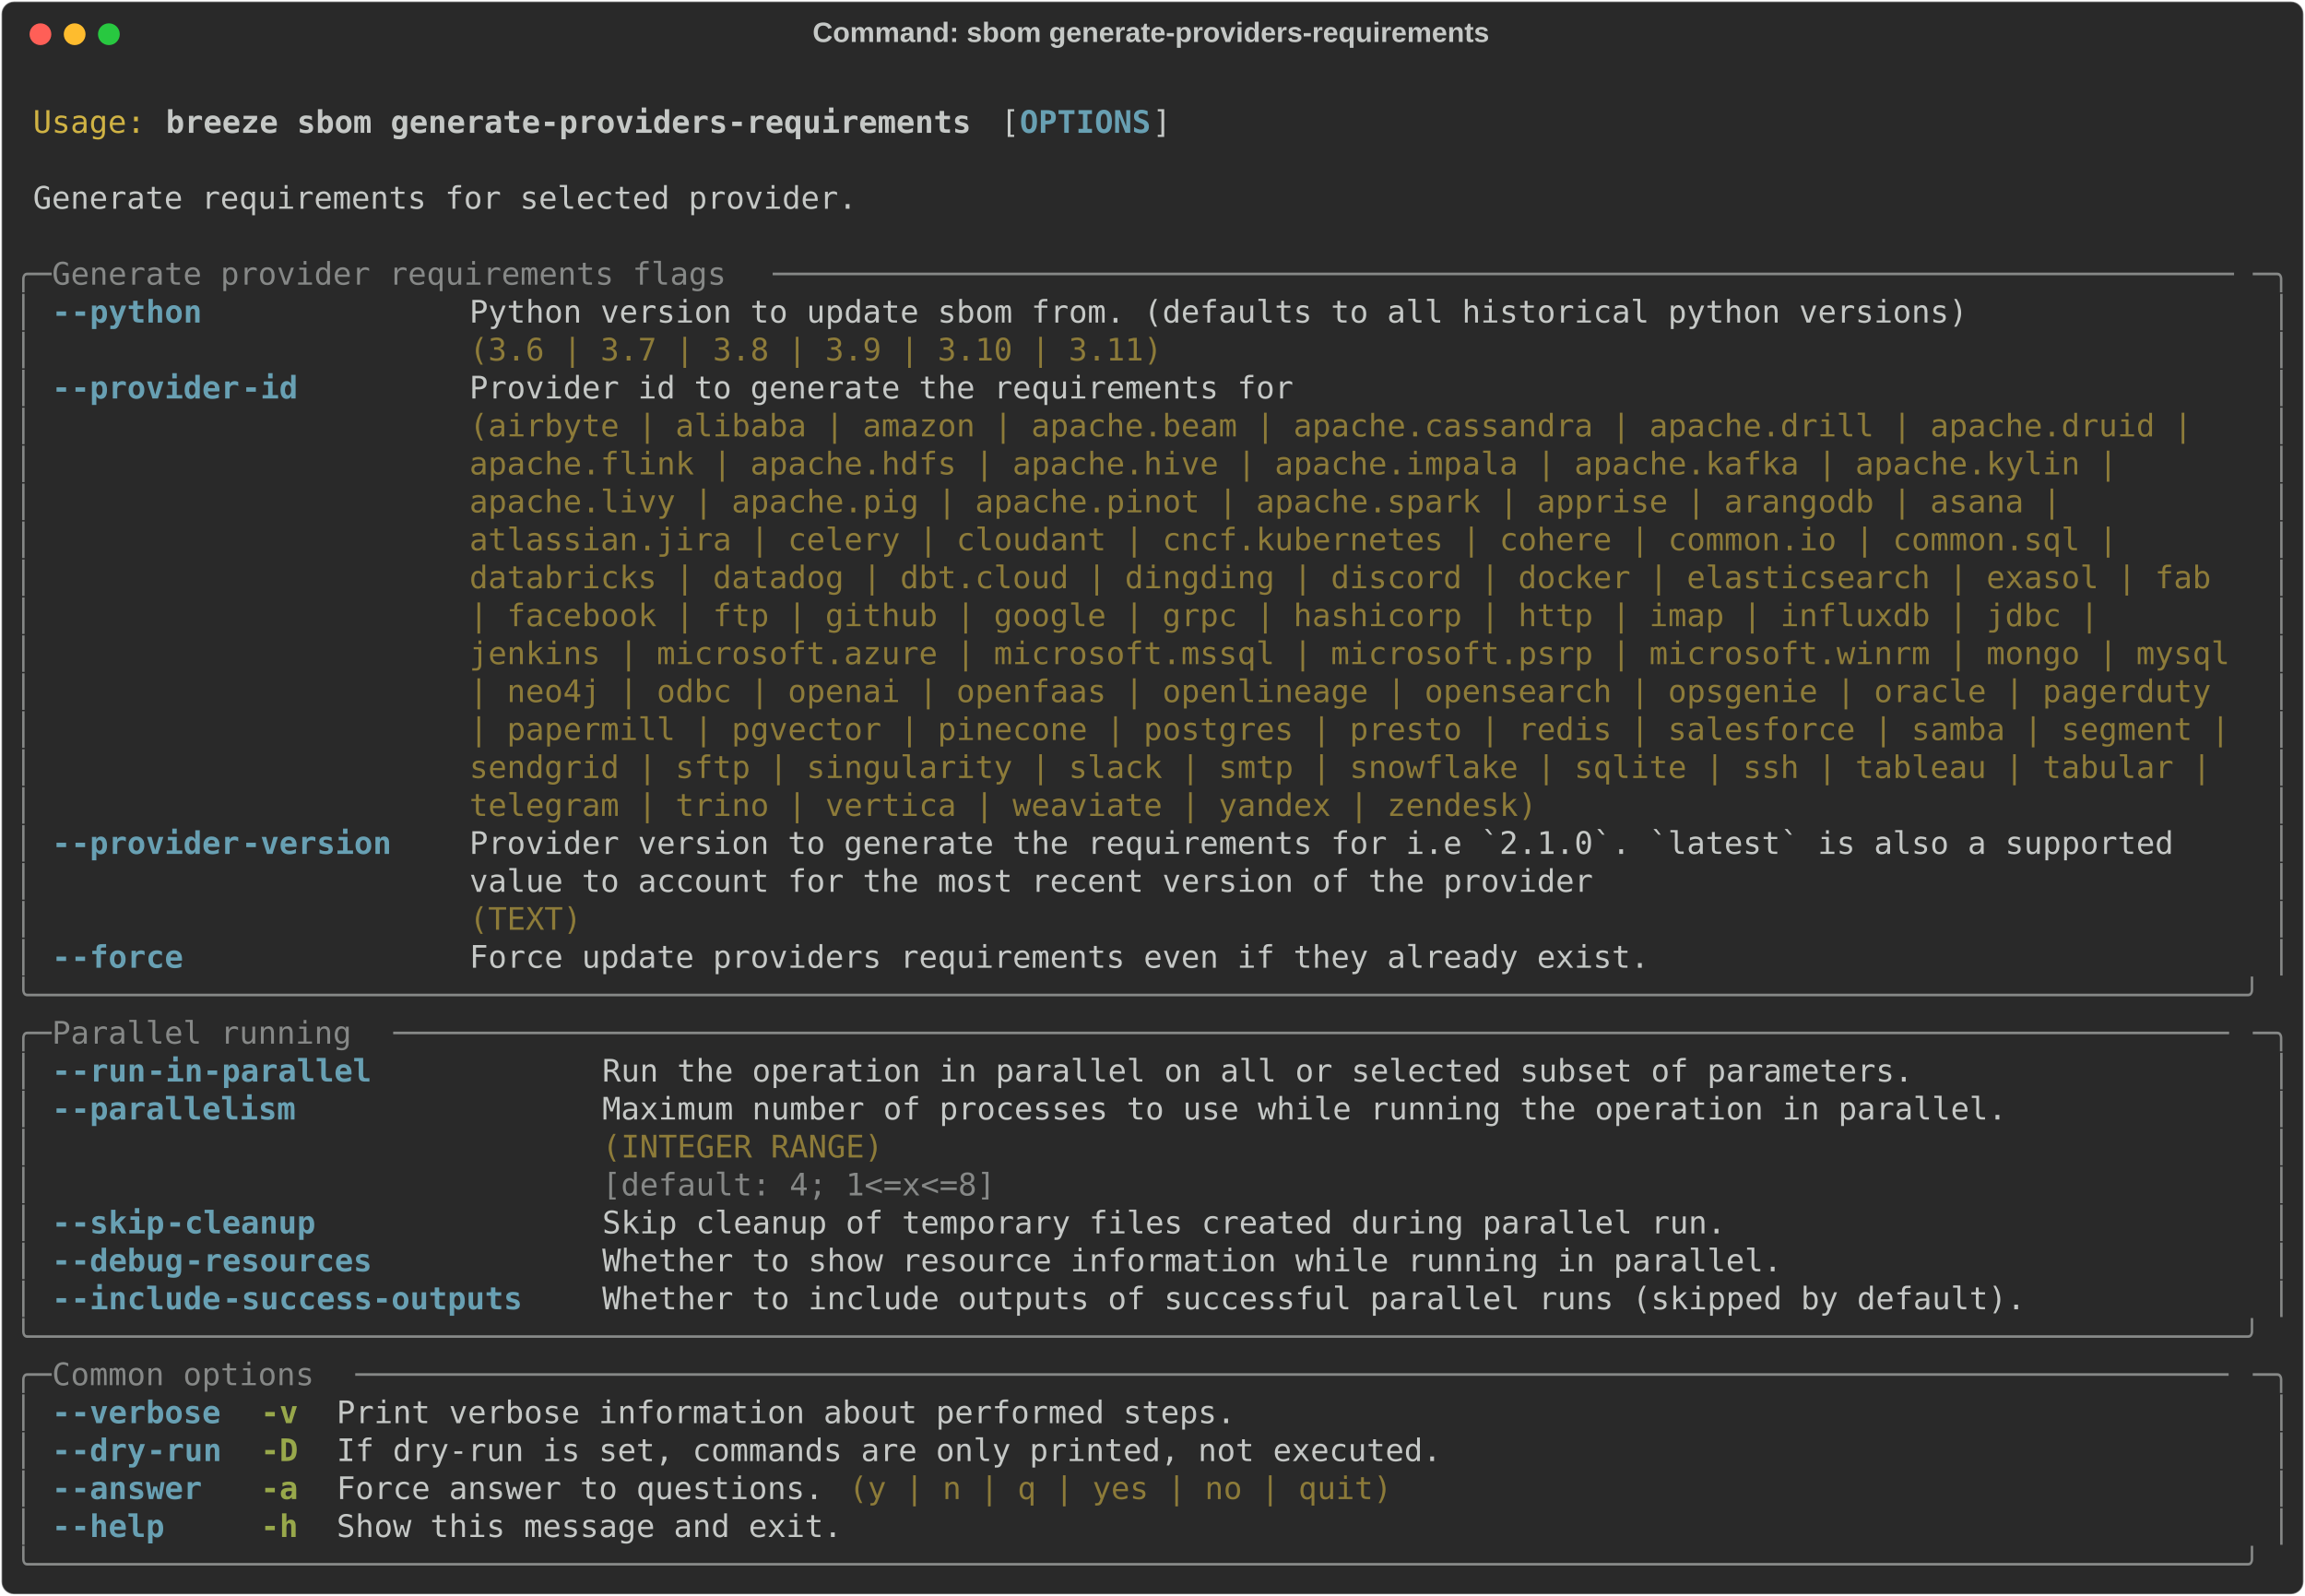
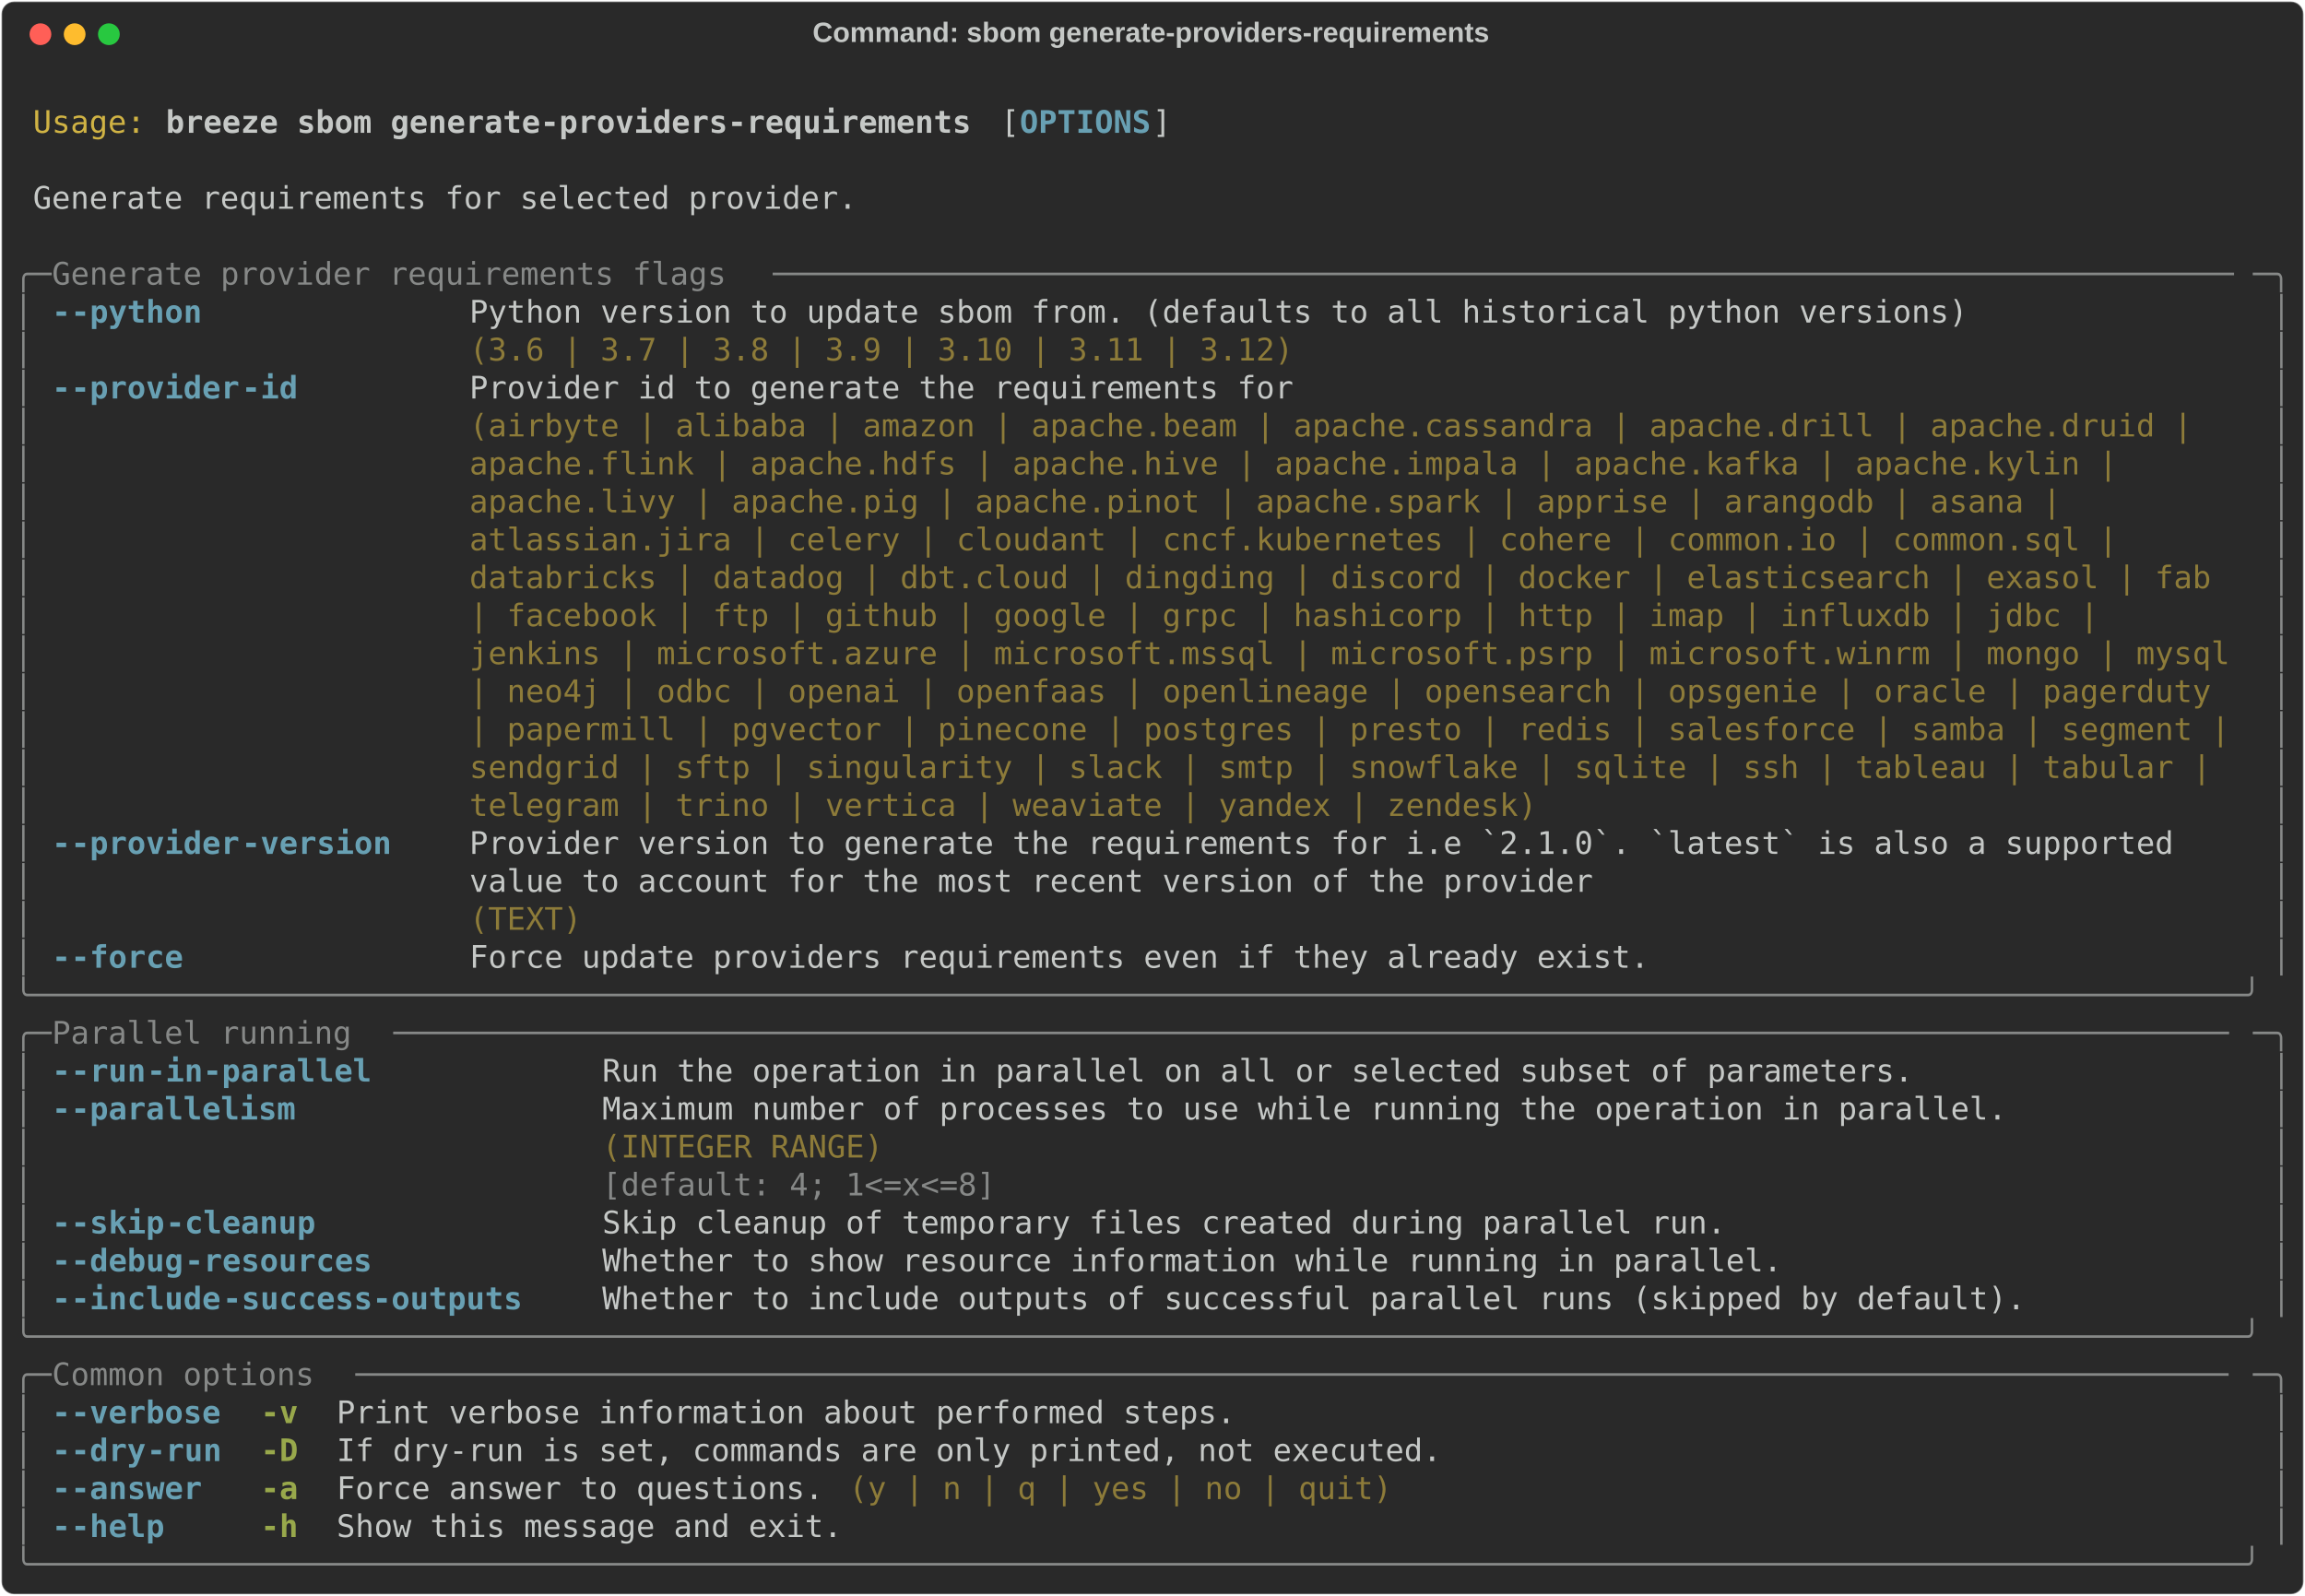
<svg xmlns="http://www.w3.org/2000/svg" class="rich-terminal" viewBox="0 0 1482 1026.0">
  <style>

    @font-face {
        font-family: "Fira Code";
        src: local("FiraCode-Regular"),
                url("https://cdnjs.cloudflare.com/ajax/libs/firacode/6.2.0/woff2/FiraCode-Regular.woff2") format("woff2"),
                url("https://cdnjs.cloudflare.com/ajax/libs/firacode/6.2.0/woff/FiraCode-Regular.woff") format("woff");
        font-style: normal;
        font-weight: 400;
    }
    @font-face {
        font-family: "Fira Code";
        src: local("FiraCode-Bold"),
                url("https://cdnjs.cloudflare.com/ajax/libs/firacode/6.2.0/woff2/FiraCode-Bold.woff2") format("woff2"),
                url("https://cdnjs.cloudflare.com/ajax/libs/firacode/6.2.0/woff/FiraCode-Bold.woff") format("woff");
        font-style: bold;
        font-weight: 700;
    }

    .breeze-sbom-generate-providers-requirements-matrix {
        font-family: Fira Code, monospace;
        font-size: 20px;
        line-height: 24.4px;
        font-variant-east-asian: full-width;
    }

    .breeze-sbom-generate-providers-requirements-title {
        font-size: 18px;
        font-weight: bold;
        font-family: arial;
    }

    .breeze-sbom-generate-providers-requirements-r1 { fill: #c5c8c6 }
.breeze-sbom-generate-providers-requirements-r2 { fill: #d0b344 }
.breeze-sbom-generate-providers-requirements-r3 { fill: #c5c8c6;font-weight: bold }
.breeze-sbom-generate-providers-requirements-r4 { fill: #68a0b3;font-weight: bold }
.breeze-sbom-generate-providers-requirements-r5 { fill: #868887 }
.breeze-sbom-generate-providers-requirements-r6 { fill: #8d7b39 }
.breeze-sbom-generate-providers-requirements-r7 { fill: #98a84b;font-weight: bold }
    </style>
  <defs>
    <clipPath id="breeze-sbom-generate-providers-requirements-clip-terminal">
      <rect x="0" y="0" width="1463.0" height="975.0" />
    </clipPath>
    <clipPath id="breeze-sbom-generate-providers-requirements-line-0">
      <rect x="0" y="1.5" width="1464" height="24.65" />
    </clipPath>
    <clipPath id="breeze-sbom-generate-providers-requirements-line-1">
      <rect x="0" y="25.9" width="1464" height="24.65" />
    </clipPath>
    <clipPath id="breeze-sbom-generate-providers-requirements-line-2">
      <rect x="0" y="50.3" width="1464" height="24.65" />
    </clipPath>
    <clipPath id="breeze-sbom-generate-providers-requirements-line-3">
      <rect x="0" y="74.7" width="1464" height="24.65" />
    </clipPath>
    <clipPath id="breeze-sbom-generate-providers-requirements-line-4">
      <rect x="0" y="99.1" width="1464" height="24.65" />
    </clipPath>
    <clipPath id="breeze-sbom-generate-providers-requirements-line-5">
      <rect x="0" y="123.5" width="1464" height="24.65" />
    </clipPath>
    <clipPath id="breeze-sbom-generate-providers-requirements-line-6">
      <rect x="0" y="147.9" width="1464" height="24.65" />
    </clipPath>
    <clipPath id="breeze-sbom-generate-providers-requirements-line-7">
      <rect x="0" y="172.3" width="1464" height="24.65" />
    </clipPath>
    <clipPath id="breeze-sbom-generate-providers-requirements-line-8">
      <rect x="0" y="196.7" width="1464" height="24.65" />
    </clipPath>
    <clipPath id="breeze-sbom-generate-providers-requirements-line-9">
      <rect x="0" y="221.1" width="1464" height="24.65" />
    </clipPath>
    <clipPath id="breeze-sbom-generate-providers-requirements-line-10">
      <rect x="0" y="245.5" width="1464" height="24.65" />
    </clipPath>
    <clipPath id="breeze-sbom-generate-providers-requirements-line-11">
      <rect x="0" y="269.9" width="1464" height="24.65" />
    </clipPath>
    <clipPath id="breeze-sbom-generate-providers-requirements-line-12">
      <rect x="0" y="294.3" width="1464" height="24.65" />
    </clipPath>
    <clipPath id="breeze-sbom-generate-providers-requirements-line-13">
      <rect x="0" y="318.7" width="1464" height="24.65" />
    </clipPath>
    <clipPath id="breeze-sbom-generate-providers-requirements-line-14">
      <rect x="0" y="343.1" width="1464" height="24.65" />
    </clipPath>
    <clipPath id="breeze-sbom-generate-providers-requirements-line-15">
      <rect x="0" y="367.5" width="1464" height="24.65" />
    </clipPath>
    <clipPath id="breeze-sbom-generate-providers-requirements-line-16">
      <rect x="0" y="391.9" width="1464" height="24.65" />
    </clipPath>
    <clipPath id="breeze-sbom-generate-providers-requirements-line-17">
      <rect x="0" y="416.3" width="1464" height="24.65" />
    </clipPath>
    <clipPath id="breeze-sbom-generate-providers-requirements-line-18">
      <rect x="0" y="440.7" width="1464" height="24.65" />
    </clipPath>
    <clipPath id="breeze-sbom-generate-providers-requirements-line-19">
      <rect x="0" y="465.1" width="1464" height="24.65" />
    </clipPath>
    <clipPath id="breeze-sbom-generate-providers-requirements-line-20">
      <rect x="0" y="489.5" width="1464" height="24.65" />
    </clipPath>
    <clipPath id="breeze-sbom-generate-providers-requirements-line-21">
      <rect x="0" y="513.9" width="1464" height="24.65" />
    </clipPath>
    <clipPath id="breeze-sbom-generate-providers-requirements-line-22">
      <rect x="0" y="538.3" width="1464" height="24.65" />
    </clipPath>
    <clipPath id="breeze-sbom-generate-providers-requirements-line-23">
      <rect x="0" y="562.7" width="1464" height="24.65" />
    </clipPath>
    <clipPath id="breeze-sbom-generate-providers-requirements-line-24">
      <rect x="0" y="587.1" width="1464" height="24.65" />
    </clipPath>
    <clipPath id="breeze-sbom-generate-providers-requirements-line-25">
      <rect x="0" y="611.5" width="1464" height="24.65" />
    </clipPath>
    <clipPath id="breeze-sbom-generate-providers-requirements-line-26">
      <rect x="0" y="635.9" width="1464" height="24.65" />
    </clipPath>
    <clipPath id="breeze-sbom-generate-providers-requirements-line-27">
      <rect x="0" y="660.3" width="1464" height="24.65" />
    </clipPath>
    <clipPath id="breeze-sbom-generate-providers-requirements-line-28">
      <rect x="0" y="684.7" width="1464" height="24.65" />
    </clipPath>
    <clipPath id="breeze-sbom-generate-providers-requirements-line-29">
      <rect x="0" y="709.1" width="1464" height="24.65" />
    </clipPath>
    <clipPath id="breeze-sbom-generate-providers-requirements-line-30">
      <rect x="0" y="733.5" width="1464" height="24.65" />
    </clipPath>
    <clipPath id="breeze-sbom-generate-providers-requirements-line-31">
      <rect x="0" y="757.9" width="1464" height="24.65" />
    </clipPath>
    <clipPath id="breeze-sbom-generate-providers-requirements-line-32">
      <rect x="0" y="782.3" width="1464" height="24.65" />
    </clipPath>
    <clipPath id="breeze-sbom-generate-providers-requirements-line-33">
      <rect x="0" y="806.7" width="1464" height="24.65" />
    </clipPath>
    <clipPath id="breeze-sbom-generate-providers-requirements-line-34">
      <rect x="0" y="831.1" width="1464" height="24.65" />
    </clipPath>
    <clipPath id="breeze-sbom-generate-providers-requirements-line-35">
      <rect x="0" y="855.5" width="1464" height="24.65" />
    </clipPath>
    <clipPath id="breeze-sbom-generate-providers-requirements-line-36">
      <rect x="0" y="879.9" width="1464" height="24.65" />
    </clipPath>
    <clipPath id="breeze-sbom-generate-providers-requirements-line-37">
      <rect x="0" y="904.3" width="1464" height="24.65" />
    </clipPath>
    <clipPath id="breeze-sbom-generate-providers-requirements-line-38">
      <rect x="0" y="928.7" width="1464" height="24.65" />
    </clipPath>
  </defs>
  <rect fill="#292929" stroke="rgba(255,255,255,0.35)" stroke-width="1" x="1" y="1" width="1480" height="1024" rx="8" />
  <text class="breeze-sbom-generate-providers-requirements-title" fill="#c5c8c6" text-anchor="middle" x="740" y="27">Command: sbom generate-providers-requirements</text>
  <g transform="translate(26,22)">
    <circle cx="0" cy="0" r="7" fill="#ff5f57" />
    <circle cx="22" cy="0" r="7" fill="#febc2e" />
    <circle cx="44" cy="0" r="7" fill="#28c840" />
  </g>
  <g transform="translate(9, 41)" clip-path="url(#breeze-sbom-generate-providers-requirements-clip-terminal)">
    <g class="breeze-sbom-generate-providers-requirements-matrix">
      <text class="breeze-sbom-generate-providers-requirements-r1" x="1464" y="20" textLength="12.2" clip-path="url(#breeze-sbom-generate-providers-requirements-line-0)">
</text>
      <text class="breeze-sbom-generate-providers-requirements-r2" x="12.2" y="44.4" textLength="73.2" clip-path="url(#breeze-sbom-generate-providers-requirements-line-1)">Usage:</text>
      <text class="breeze-sbom-generate-providers-requirements-r3" x="97.6" y="44.4" textLength="524.6" clip-path="url(#breeze-sbom-generate-providers-requirements-line-1)">breeze sbom generate-providers-requirements</text>
      <text class="breeze-sbom-generate-providers-requirements-r1" x="634.4" y="44.4" textLength="12.2" clip-path="url(#breeze-sbom-generate-providers-requirements-line-1)">[</text>
      <text class="breeze-sbom-generate-providers-requirements-r4" x="646.6" y="44.4" textLength="85.4" clip-path="url(#breeze-sbom-generate-providers-requirements-line-1)">OPTIONS</text>
      <text class="breeze-sbom-generate-providers-requirements-r1" x="732" y="44.4" textLength="12.2" clip-path="url(#breeze-sbom-generate-providers-requirements-line-1)">]</text>
      <text class="breeze-sbom-generate-providers-requirements-r1" x="1464" y="44.4" textLength="12.2" clip-path="url(#breeze-sbom-generate-providers-requirements-line-1)">
</text>
      <text class="breeze-sbom-generate-providers-requirements-r1" x="1464" y="68.8" textLength="12.2" clip-path="url(#breeze-sbom-generate-providers-requirements-line-2)">
</text>
      <text class="breeze-sbom-generate-providers-requirements-r1" x="12.2" y="93.2" textLength="536.8" clip-path="url(#breeze-sbom-generate-providers-requirements-line-3)">Generate requirements for selected provider.</text>
      <text class="breeze-sbom-generate-providers-requirements-r1" x="1464" y="93.2" textLength="12.2" clip-path="url(#breeze-sbom-generate-providers-requirements-line-3)">
</text>
      <text class="breeze-sbom-generate-providers-requirements-r1" x="1464" y="117.6" textLength="12.2" clip-path="url(#breeze-sbom-generate-providers-requirements-line-4)">
</text>
      <text class="breeze-sbom-generate-providers-requirements-r5" x="0" y="142" textLength="24.4" clip-path="url(#breeze-sbom-generate-providers-requirements-line-5)">╭─</text>
      <text class="breeze-sbom-generate-providers-requirements-r5" x="24.4" y="142" textLength="463.6" clip-path="url(#breeze-sbom-generate-providers-requirements-line-5)"> Generate provider requirements flags </text>
      <text class="breeze-sbom-generate-providers-requirements-r5" x="488" y="142" textLength="951.6" clip-path="url(#breeze-sbom-generate-providers-requirements-line-5)">──────────────────────────────────────────────────────────────────────────────</text>
      <text class="breeze-sbom-generate-providers-requirements-r5" x="1439.6" y="142" textLength="24.4" clip-path="url(#breeze-sbom-generate-providers-requirements-line-5)">─╮</text>
      <text class="breeze-sbom-generate-providers-requirements-r1" x="1464" y="142" textLength="12.2" clip-path="url(#breeze-sbom-generate-providers-requirements-line-5)">
</text>
      <text class="breeze-sbom-generate-providers-requirements-r5" x="0" y="166.4" textLength="12.2" clip-path="url(#breeze-sbom-generate-providers-requirements-line-6)">│</text>
      <text class="breeze-sbom-generate-providers-requirements-r4" x="24.4" y="166.4" textLength="12.2" clip-path="url(#breeze-sbom-generate-providers-requirements-line-6)">-</text>
      <text class="breeze-sbom-generate-providers-requirements-r4" x="36.6" y="166.4" textLength="85.4" clip-path="url(#breeze-sbom-generate-providers-requirements-line-6)">-python</text>
      <text class="breeze-sbom-generate-providers-requirements-r1" x="292.8" y="166.4" textLength="976" clip-path="url(#breeze-sbom-generate-providers-requirements-line-6)">Python version to update sbom from. (defaults to all historical python versions)</text>
      <text class="breeze-sbom-generate-providers-requirements-r5" x="1451.8" y="166.4" textLength="12.2" clip-path="url(#breeze-sbom-generate-providers-requirements-line-6)">│</text>
      <text class="breeze-sbom-generate-providers-requirements-r1" x="1464" y="166.4" textLength="12.2" clip-path="url(#breeze-sbom-generate-providers-requirements-line-6)">
</text>
      <text class="breeze-sbom-generate-providers-requirements-r5" x="0" y="190.8" textLength="12.2" clip-path="url(#breeze-sbom-generate-providers-requirements-line-7)">│</text>
-       <text class="breeze-sbom-generate-providers-requirements-r6" x="292.8" y="190.8" textLength="976" clip-path="url(#breeze-sbom-generate-providers-requirements-line-7)">(3.6 | 3.7 | 3.8 | 3.9 | 3.10 | 3.11)                                           </text>
+       <text class="breeze-sbom-generate-providers-requirements-r6" x="292.8" y="190.8" textLength="976" clip-path="url(#breeze-sbom-generate-providers-requirements-line-7)">(3.6 | 3.7 | 3.8 | 3.9 | 3.10 | 3.11 | 3.12)                                    </text>
      <text class="breeze-sbom-generate-providers-requirements-r5" x="1451.8" y="190.8" textLength="12.2" clip-path="url(#breeze-sbom-generate-providers-requirements-line-7)">│</text>
      <text class="breeze-sbom-generate-providers-requirements-r1" x="1464" y="190.8" textLength="12.2" clip-path="url(#breeze-sbom-generate-providers-requirements-line-7)">
</text>
      <text class="breeze-sbom-generate-providers-requirements-r5" x="0" y="215.2" textLength="12.2" clip-path="url(#breeze-sbom-generate-providers-requirements-line-8)">│</text>
      <text class="breeze-sbom-generate-providers-requirements-r4" x="24.4" y="215.2" textLength="12.2" clip-path="url(#breeze-sbom-generate-providers-requirements-line-8)">-</text>
      <text class="breeze-sbom-generate-providers-requirements-r4" x="36.6" y="215.2" textLength="109.8" clip-path="url(#breeze-sbom-generate-providers-requirements-line-8)">-provider</text>
      <text class="breeze-sbom-generate-providers-requirements-r4" x="146.4" y="215.2" textLength="36.6" clip-path="url(#breeze-sbom-generate-providers-requirements-line-8)">-id</text>
      <text class="breeze-sbom-generate-providers-requirements-r1" x="292.8" y="215.2" textLength="1146.8" clip-path="url(#breeze-sbom-generate-providers-requirements-line-8)">Provider id to generate the requirements for                                                  </text>
      <text class="breeze-sbom-generate-providers-requirements-r5" x="1451.8" y="215.2" textLength="12.2" clip-path="url(#breeze-sbom-generate-providers-requirements-line-8)">│</text>
      <text class="breeze-sbom-generate-providers-requirements-r1" x="1464" y="215.2" textLength="12.2" clip-path="url(#breeze-sbom-generate-providers-requirements-line-8)">
</text>
      <text class="breeze-sbom-generate-providers-requirements-r5" x="0" y="239.6" textLength="12.2" clip-path="url(#breeze-sbom-generate-providers-requirements-line-9)">│</text>
      <text class="breeze-sbom-generate-providers-requirements-r6" x="292.8" y="239.6" textLength="1146.8" clip-path="url(#breeze-sbom-generate-providers-requirements-line-9)">(airbyte | alibaba | amazon | apache.beam | apache.cassandra | apache.drill | apache.druid |  </text>
      <text class="breeze-sbom-generate-providers-requirements-r5" x="1451.8" y="239.6" textLength="12.2" clip-path="url(#breeze-sbom-generate-providers-requirements-line-9)">│</text>
      <text class="breeze-sbom-generate-providers-requirements-r1" x="1464" y="239.6" textLength="12.2" clip-path="url(#breeze-sbom-generate-providers-requirements-line-9)">
</text>
      <text class="breeze-sbom-generate-providers-requirements-r5" x="0" y="264" textLength="12.2" clip-path="url(#breeze-sbom-generate-providers-requirements-line-10)">│</text>
      <text class="breeze-sbom-generate-providers-requirements-r6" x="292.8" y="264" textLength="1146.8" clip-path="url(#breeze-sbom-generate-providers-requirements-line-10)">apache.flink | apache.hdfs | apache.hive | apache.impala | apache.kafka | apache.kylin |      </text>
      <text class="breeze-sbom-generate-providers-requirements-r5" x="1451.8" y="264" textLength="12.2" clip-path="url(#breeze-sbom-generate-providers-requirements-line-10)">│</text>
      <text class="breeze-sbom-generate-providers-requirements-r1" x="1464" y="264" textLength="12.2" clip-path="url(#breeze-sbom-generate-providers-requirements-line-10)">
</text>
      <text class="breeze-sbom-generate-providers-requirements-r5" x="0" y="288.4" textLength="12.2" clip-path="url(#breeze-sbom-generate-providers-requirements-line-11)">│</text>
      <text class="breeze-sbom-generate-providers-requirements-r6" x="292.8" y="288.4" textLength="1146.8" clip-path="url(#breeze-sbom-generate-providers-requirements-line-11)">apache.livy | apache.pig | apache.pinot | apache.spark | apprise | arangodb | asana |         </text>
      <text class="breeze-sbom-generate-providers-requirements-r5" x="1451.8" y="288.4" textLength="12.2" clip-path="url(#breeze-sbom-generate-providers-requirements-line-11)">│</text>
      <text class="breeze-sbom-generate-providers-requirements-r1" x="1464" y="288.4" textLength="12.2" clip-path="url(#breeze-sbom-generate-providers-requirements-line-11)">
</text>
      <text class="breeze-sbom-generate-providers-requirements-r5" x="0" y="312.8" textLength="12.2" clip-path="url(#breeze-sbom-generate-providers-requirements-line-12)">│</text>
      <text class="breeze-sbom-generate-providers-requirements-r6" x="292.8" y="312.8" textLength="1146.8" clip-path="url(#breeze-sbom-generate-providers-requirements-line-12)">atlassian.jira | celery | cloudant | cncf.kubernetes | cohere | common.io | common.sql |      </text>
      <text class="breeze-sbom-generate-providers-requirements-r5" x="1451.8" y="312.8" textLength="12.2" clip-path="url(#breeze-sbom-generate-providers-requirements-line-12)">│</text>
      <text class="breeze-sbom-generate-providers-requirements-r1" x="1464" y="312.8" textLength="12.2" clip-path="url(#breeze-sbom-generate-providers-requirements-line-12)">
</text>
      <text class="breeze-sbom-generate-providers-requirements-r5" x="0" y="337.2" textLength="12.2" clip-path="url(#breeze-sbom-generate-providers-requirements-line-13)">│</text>
      <text class="breeze-sbom-generate-providers-requirements-r6" x="292.8" y="337.2" textLength="1146.8" clip-path="url(#breeze-sbom-generate-providers-requirements-line-13)">databricks | datadog | dbt.cloud | dingding | discord | docker | elasticsearch | exasol | fab </text>
      <text class="breeze-sbom-generate-providers-requirements-r5" x="1451.8" y="337.2" textLength="12.2" clip-path="url(#breeze-sbom-generate-providers-requirements-line-13)">│</text>
      <text class="breeze-sbom-generate-providers-requirements-r1" x="1464" y="337.2" textLength="12.2" clip-path="url(#breeze-sbom-generate-providers-requirements-line-13)">
</text>
      <text class="breeze-sbom-generate-providers-requirements-r5" x="0" y="361.6" textLength="12.2" clip-path="url(#breeze-sbom-generate-providers-requirements-line-14)">│</text>
      <text class="breeze-sbom-generate-providers-requirements-r6" x="292.8" y="361.6" textLength="1146.8" clip-path="url(#breeze-sbom-generate-providers-requirements-line-14)">| facebook | ftp | github | google | grpc | hashicorp | http | imap | influxdb | jdbc |       </text>
      <text class="breeze-sbom-generate-providers-requirements-r5" x="1451.8" y="361.6" textLength="12.2" clip-path="url(#breeze-sbom-generate-providers-requirements-line-14)">│</text>
      <text class="breeze-sbom-generate-providers-requirements-r1" x="1464" y="361.6" textLength="12.2" clip-path="url(#breeze-sbom-generate-providers-requirements-line-14)">
</text>
      <text class="breeze-sbom-generate-providers-requirements-r5" x="0" y="386" textLength="12.2" clip-path="url(#breeze-sbom-generate-providers-requirements-line-15)">│</text>
      <text class="breeze-sbom-generate-providers-requirements-r6" x="292.8" y="386" textLength="1146.8" clip-path="url(#breeze-sbom-generate-providers-requirements-line-15)">jenkins | microsoft.azure | microsoft.mssql | microsoft.psrp | microsoft.winrm | mongo | mysql</text>
      <text class="breeze-sbom-generate-providers-requirements-r5" x="1451.8" y="386" textLength="12.2" clip-path="url(#breeze-sbom-generate-providers-requirements-line-15)">│</text>
      <text class="breeze-sbom-generate-providers-requirements-r1" x="1464" y="386" textLength="12.2" clip-path="url(#breeze-sbom-generate-providers-requirements-line-15)">
</text>
      <text class="breeze-sbom-generate-providers-requirements-r5" x="0" y="410.4" textLength="12.2" clip-path="url(#breeze-sbom-generate-providers-requirements-line-16)">│</text>
      <text class="breeze-sbom-generate-providers-requirements-r6" x="292.8" y="410.4" textLength="1146.8" clip-path="url(#breeze-sbom-generate-providers-requirements-line-16)">| neo4j | odbc | openai | openfaas | openlineage | opensearch | opsgenie | oracle | pagerduty </text>
      <text class="breeze-sbom-generate-providers-requirements-r5" x="1451.8" y="410.4" textLength="12.2" clip-path="url(#breeze-sbom-generate-providers-requirements-line-16)">│</text>
      <text class="breeze-sbom-generate-providers-requirements-r1" x="1464" y="410.4" textLength="12.2" clip-path="url(#breeze-sbom-generate-providers-requirements-line-16)">
</text>
      <text class="breeze-sbom-generate-providers-requirements-r5" x="0" y="434.8" textLength="12.2" clip-path="url(#breeze-sbom-generate-providers-requirements-line-17)">│</text>
      <text class="breeze-sbom-generate-providers-requirements-r6" x="292.8" y="434.8" textLength="1146.8" clip-path="url(#breeze-sbom-generate-providers-requirements-line-17)">| papermill | pgvector | pinecone | postgres | presto | redis | salesforce | samba | segment |</text>
      <text class="breeze-sbom-generate-providers-requirements-r5" x="1451.8" y="434.8" textLength="12.2" clip-path="url(#breeze-sbom-generate-providers-requirements-line-17)">│</text>
      <text class="breeze-sbom-generate-providers-requirements-r1" x="1464" y="434.8" textLength="12.2" clip-path="url(#breeze-sbom-generate-providers-requirements-line-17)">
</text>
      <text class="breeze-sbom-generate-providers-requirements-r5" x="0" y="459.2" textLength="12.2" clip-path="url(#breeze-sbom-generate-providers-requirements-line-18)">│</text>
      <text class="breeze-sbom-generate-providers-requirements-r6" x="292.8" y="459.2" textLength="1146.8" clip-path="url(#breeze-sbom-generate-providers-requirements-line-18)">sendgrid | sftp | singularity | slack | smtp | snowflake | sqlite | ssh | tableau | tabular | </text>
      <text class="breeze-sbom-generate-providers-requirements-r5" x="1451.8" y="459.2" textLength="12.2" clip-path="url(#breeze-sbom-generate-providers-requirements-line-18)">│</text>
      <text class="breeze-sbom-generate-providers-requirements-r1" x="1464" y="459.2" textLength="12.2" clip-path="url(#breeze-sbom-generate-providers-requirements-line-18)">
</text>
      <text class="breeze-sbom-generate-providers-requirements-r5" x="0" y="483.6" textLength="12.2" clip-path="url(#breeze-sbom-generate-providers-requirements-line-19)">│</text>
      <text class="breeze-sbom-generate-providers-requirements-r6" x="292.8" y="483.6" textLength="1146.8" clip-path="url(#breeze-sbom-generate-providers-requirements-line-19)">telegram | trino | vertica | weaviate | yandex | zendesk)                                     </text>
      <text class="breeze-sbom-generate-providers-requirements-r5" x="1451.8" y="483.6" textLength="12.2" clip-path="url(#breeze-sbom-generate-providers-requirements-line-19)">│</text>
      <text class="breeze-sbom-generate-providers-requirements-r1" x="1464" y="483.6" textLength="12.2" clip-path="url(#breeze-sbom-generate-providers-requirements-line-19)">
</text>
      <text class="breeze-sbom-generate-providers-requirements-r5" x="0" y="508" textLength="12.2" clip-path="url(#breeze-sbom-generate-providers-requirements-line-20)">│</text>
      <text class="breeze-sbom-generate-providers-requirements-r4" x="24.4" y="508" textLength="12.2" clip-path="url(#breeze-sbom-generate-providers-requirements-line-20)">-</text>
      <text class="breeze-sbom-generate-providers-requirements-r4" x="36.6" y="508" textLength="109.8" clip-path="url(#breeze-sbom-generate-providers-requirements-line-20)">-provider</text>
      <text class="breeze-sbom-generate-providers-requirements-r4" x="146.4" y="508" textLength="97.6" clip-path="url(#breeze-sbom-generate-providers-requirements-line-20)">-version</text>
      <text class="breeze-sbom-generate-providers-requirements-r1" x="292.8" y="508" textLength="1146.8" clip-path="url(#breeze-sbom-generate-providers-requirements-line-20)">Provider version to generate the requirements for i.e `2.1.0`. `latest` is also a supported   </text>
      <text class="breeze-sbom-generate-providers-requirements-r5" x="1451.8" y="508" textLength="12.2" clip-path="url(#breeze-sbom-generate-providers-requirements-line-20)">│</text>
      <text class="breeze-sbom-generate-providers-requirements-r1" x="1464" y="508" textLength="12.2" clip-path="url(#breeze-sbom-generate-providers-requirements-line-20)">
</text>
      <text class="breeze-sbom-generate-providers-requirements-r5" x="0" y="532.4" textLength="12.2" clip-path="url(#breeze-sbom-generate-providers-requirements-line-21)">│</text>
      <text class="breeze-sbom-generate-providers-requirements-r1" x="292.8" y="532.4" textLength="1146.8" clip-path="url(#breeze-sbom-generate-providers-requirements-line-21)">value to account for the most recent version of the provider                                  </text>
      <text class="breeze-sbom-generate-providers-requirements-r5" x="1451.8" y="532.4" textLength="12.2" clip-path="url(#breeze-sbom-generate-providers-requirements-line-21)">│</text>
      <text class="breeze-sbom-generate-providers-requirements-r1" x="1464" y="532.4" textLength="12.2" clip-path="url(#breeze-sbom-generate-providers-requirements-line-21)">
</text>
      <text class="breeze-sbom-generate-providers-requirements-r5" x="0" y="556.8" textLength="12.2" clip-path="url(#breeze-sbom-generate-providers-requirements-line-22)">│</text>
      <text class="breeze-sbom-generate-providers-requirements-r6" x="292.8" y="556.8" textLength="1146.8" clip-path="url(#breeze-sbom-generate-providers-requirements-line-22)">(TEXT)                                                                                        </text>
      <text class="breeze-sbom-generate-providers-requirements-r5" x="1451.8" y="556.8" textLength="12.2" clip-path="url(#breeze-sbom-generate-providers-requirements-line-22)">│</text>
      <text class="breeze-sbom-generate-providers-requirements-r1" x="1464" y="556.8" textLength="12.2" clip-path="url(#breeze-sbom-generate-providers-requirements-line-22)">
</text>
      <text class="breeze-sbom-generate-providers-requirements-r5" x="0" y="581.2" textLength="12.2" clip-path="url(#breeze-sbom-generate-providers-requirements-line-23)">│</text>
      <text class="breeze-sbom-generate-providers-requirements-r4" x="24.4" y="581.2" textLength="12.2" clip-path="url(#breeze-sbom-generate-providers-requirements-line-23)">-</text>
      <text class="breeze-sbom-generate-providers-requirements-r4" x="36.6" y="581.2" textLength="73.2" clip-path="url(#breeze-sbom-generate-providers-requirements-line-23)">-force</text>
      <text class="breeze-sbom-generate-providers-requirements-r1" x="292.8" y="581.2" textLength="768.6" clip-path="url(#breeze-sbom-generate-providers-requirements-line-23)">Force update providers requirements even if they already exist.</text>
      <text class="breeze-sbom-generate-providers-requirements-r5" x="1451.8" y="581.2" textLength="12.2" clip-path="url(#breeze-sbom-generate-providers-requirements-line-23)">│</text>
      <text class="breeze-sbom-generate-providers-requirements-r1" x="1464" y="581.2" textLength="12.2" clip-path="url(#breeze-sbom-generate-providers-requirements-line-23)">
</text>
      <text class="breeze-sbom-generate-providers-requirements-r5" x="0" y="605.6" textLength="1464" clip-path="url(#breeze-sbom-generate-providers-requirements-line-24)">╰──────────────────────────────────────────────────────────────────────────────────────────────────────────────────────╯</text>
      <text class="breeze-sbom-generate-providers-requirements-r1" x="1464" y="605.6" textLength="12.2" clip-path="url(#breeze-sbom-generate-providers-requirements-line-24)">
</text>
      <text class="breeze-sbom-generate-providers-requirements-r5" x="0" y="630" textLength="24.4" clip-path="url(#breeze-sbom-generate-providers-requirements-line-25)">╭─</text>
      <text class="breeze-sbom-generate-providers-requirements-r5" x="24.4" y="630" textLength="219.6" clip-path="url(#breeze-sbom-generate-providers-requirements-line-25)"> Parallel running </text>
      <text class="breeze-sbom-generate-providers-requirements-r5" x="244" y="630" textLength="1195.6" clip-path="url(#breeze-sbom-generate-providers-requirements-line-25)">──────────────────────────────────────────────────────────────────────────────────────────────────</text>
      <text class="breeze-sbom-generate-providers-requirements-r5" x="1439.6" y="630" textLength="24.4" clip-path="url(#breeze-sbom-generate-providers-requirements-line-25)">─╮</text>
      <text class="breeze-sbom-generate-providers-requirements-r1" x="1464" y="630" textLength="12.2" clip-path="url(#breeze-sbom-generate-providers-requirements-line-25)">
</text>
      <text class="breeze-sbom-generate-providers-requirements-r5" x="0" y="654.4" textLength="12.2" clip-path="url(#breeze-sbom-generate-providers-requirements-line-26)">│</text>
      <text class="breeze-sbom-generate-providers-requirements-r4" x="24.4" y="654.4" textLength="12.2" clip-path="url(#breeze-sbom-generate-providers-requirements-line-26)">-</text>
      <text class="breeze-sbom-generate-providers-requirements-r4" x="36.6" y="654.4" textLength="48.8" clip-path="url(#breeze-sbom-generate-providers-requirements-line-26)">-run</text>
      <text class="breeze-sbom-generate-providers-requirements-r4" x="85.4" y="654.4" textLength="146.4" clip-path="url(#breeze-sbom-generate-providers-requirements-line-26)">-in-parallel</text>
      <text class="breeze-sbom-generate-providers-requirements-r1" x="378.2" y="654.4" textLength="854" clip-path="url(#breeze-sbom-generate-providers-requirements-line-26)">Run the operation in parallel on all or selected subset of parameters.</text>
      <text class="breeze-sbom-generate-providers-requirements-r5" x="1451.8" y="654.4" textLength="12.2" clip-path="url(#breeze-sbom-generate-providers-requirements-line-26)">│</text>
      <text class="breeze-sbom-generate-providers-requirements-r1" x="1464" y="654.4" textLength="12.2" clip-path="url(#breeze-sbom-generate-providers-requirements-line-26)">
</text>
      <text class="breeze-sbom-generate-providers-requirements-r5" x="0" y="678.8" textLength="12.2" clip-path="url(#breeze-sbom-generate-providers-requirements-line-27)">│</text>
      <text class="breeze-sbom-generate-providers-requirements-r4" x="24.4" y="678.8" textLength="12.2" clip-path="url(#breeze-sbom-generate-providers-requirements-line-27)">-</text>
      <text class="breeze-sbom-generate-providers-requirements-r4" x="36.6" y="678.8" textLength="146.4" clip-path="url(#breeze-sbom-generate-providers-requirements-line-27)">-parallelism</text>
      <text class="breeze-sbom-generate-providers-requirements-r1" x="378.2" y="678.8" textLength="915" clip-path="url(#breeze-sbom-generate-providers-requirements-line-27)">Maximum number of processes to use while running the operation in parallel.</text>
      <text class="breeze-sbom-generate-providers-requirements-r5" x="1451.8" y="678.8" textLength="12.2" clip-path="url(#breeze-sbom-generate-providers-requirements-line-27)">│</text>
      <text class="breeze-sbom-generate-providers-requirements-r1" x="1464" y="678.8" textLength="12.2" clip-path="url(#breeze-sbom-generate-providers-requirements-line-27)">
</text>
      <text class="breeze-sbom-generate-providers-requirements-r5" x="0" y="703.2" textLength="12.2" clip-path="url(#breeze-sbom-generate-providers-requirements-line-28)">│</text>
      <text class="breeze-sbom-generate-providers-requirements-r6" x="378.2" y="703.2" textLength="915" clip-path="url(#breeze-sbom-generate-providers-requirements-line-28)">(INTEGER RANGE)                                                            </text>
      <text class="breeze-sbom-generate-providers-requirements-r5" x="1451.8" y="703.2" textLength="12.2" clip-path="url(#breeze-sbom-generate-providers-requirements-line-28)">│</text>
      <text class="breeze-sbom-generate-providers-requirements-r1" x="1464" y="703.2" textLength="12.2" clip-path="url(#breeze-sbom-generate-providers-requirements-line-28)">
</text>
      <text class="breeze-sbom-generate-providers-requirements-r5" x="0" y="727.6" textLength="12.2" clip-path="url(#breeze-sbom-generate-providers-requirements-line-29)">│</text>
      <text class="breeze-sbom-generate-providers-requirements-r5" x="378.2" y="727.6" textLength="915" clip-path="url(#breeze-sbom-generate-providers-requirements-line-29)">[default: 4; 1&lt;=x&lt;=8]                                                      </text>
      <text class="breeze-sbom-generate-providers-requirements-r5" x="1451.8" y="727.6" textLength="12.2" clip-path="url(#breeze-sbom-generate-providers-requirements-line-29)">│</text>
      <text class="breeze-sbom-generate-providers-requirements-r1" x="1464" y="727.6" textLength="12.2" clip-path="url(#breeze-sbom-generate-providers-requirements-line-29)">
</text>
      <text class="breeze-sbom-generate-providers-requirements-r5" x="0" y="752" textLength="12.2" clip-path="url(#breeze-sbom-generate-providers-requirements-line-30)">│</text>
      <text class="breeze-sbom-generate-providers-requirements-r4" x="24.4" y="752" textLength="12.2" clip-path="url(#breeze-sbom-generate-providers-requirements-line-30)">-</text>
      <text class="breeze-sbom-generate-providers-requirements-r4" x="36.6" y="752" textLength="61" clip-path="url(#breeze-sbom-generate-providers-requirements-line-30)">-skip</text>
      <text class="breeze-sbom-generate-providers-requirements-r4" x="97.6" y="752" textLength="97.6" clip-path="url(#breeze-sbom-generate-providers-requirements-line-30)">-cleanup</text>
      <text class="breeze-sbom-generate-providers-requirements-r1" x="378.2" y="752" textLength="732" clip-path="url(#breeze-sbom-generate-providers-requirements-line-30)">Skip cleanup of temporary files created during parallel run.</text>
      <text class="breeze-sbom-generate-providers-requirements-r5" x="1451.8" y="752" textLength="12.2" clip-path="url(#breeze-sbom-generate-providers-requirements-line-30)">│</text>
      <text class="breeze-sbom-generate-providers-requirements-r1" x="1464" y="752" textLength="12.2" clip-path="url(#breeze-sbom-generate-providers-requirements-line-30)">
</text>
      <text class="breeze-sbom-generate-providers-requirements-r5" x="0" y="776.4" textLength="12.2" clip-path="url(#breeze-sbom-generate-providers-requirements-line-31)">│</text>
      <text class="breeze-sbom-generate-providers-requirements-r4" x="24.4" y="776.4" textLength="12.2" clip-path="url(#breeze-sbom-generate-providers-requirements-line-31)">-</text>
      <text class="breeze-sbom-generate-providers-requirements-r4" x="36.6" y="776.4" textLength="73.2" clip-path="url(#breeze-sbom-generate-providers-requirements-line-31)">-debug</text>
      <text class="breeze-sbom-generate-providers-requirements-r4" x="109.8" y="776.4" textLength="122" clip-path="url(#breeze-sbom-generate-providers-requirements-line-31)">-resources</text>
      <text class="breeze-sbom-generate-providers-requirements-r1" x="378.2" y="776.4" textLength="768.6" clip-path="url(#breeze-sbom-generate-providers-requirements-line-31)">Whether to show resource information while running in parallel.</text>
      <text class="breeze-sbom-generate-providers-requirements-r5" x="1451.8" y="776.4" textLength="12.2" clip-path="url(#breeze-sbom-generate-providers-requirements-line-31)">│</text>
      <text class="breeze-sbom-generate-providers-requirements-r1" x="1464" y="776.4" textLength="12.2" clip-path="url(#breeze-sbom-generate-providers-requirements-line-31)">
</text>
      <text class="breeze-sbom-generate-providers-requirements-r5" x="0" y="800.8" textLength="12.2" clip-path="url(#breeze-sbom-generate-providers-requirements-line-32)">│</text>
      <text class="breeze-sbom-generate-providers-requirements-r4" x="24.4" y="800.8" textLength="12.2" clip-path="url(#breeze-sbom-generate-providers-requirements-line-32)">-</text>
      <text class="breeze-sbom-generate-providers-requirements-r4" x="36.6" y="800.8" textLength="97.6" clip-path="url(#breeze-sbom-generate-providers-requirements-line-32)">-include</text>
      <text class="breeze-sbom-generate-providers-requirements-r4" x="134.2" y="800.8" textLength="195.2" clip-path="url(#breeze-sbom-generate-providers-requirements-line-32)">-success-outputs</text>
      <text class="breeze-sbom-generate-providers-requirements-r1" x="378.2" y="800.8" textLength="927.2" clip-path="url(#breeze-sbom-generate-providers-requirements-line-32)">Whether to include outputs of successful parallel runs (skipped by default).</text>
      <text class="breeze-sbom-generate-providers-requirements-r5" x="1451.8" y="800.8" textLength="12.2" clip-path="url(#breeze-sbom-generate-providers-requirements-line-32)">│</text>
      <text class="breeze-sbom-generate-providers-requirements-r1" x="1464" y="800.8" textLength="12.2" clip-path="url(#breeze-sbom-generate-providers-requirements-line-32)">
</text>
      <text class="breeze-sbom-generate-providers-requirements-r5" x="0" y="825.2" textLength="1464" clip-path="url(#breeze-sbom-generate-providers-requirements-line-33)">╰──────────────────────────────────────────────────────────────────────────────────────────────────────────────────────╯</text>
      <text class="breeze-sbom-generate-providers-requirements-r1" x="1464" y="825.2" textLength="12.2" clip-path="url(#breeze-sbom-generate-providers-requirements-line-33)">
</text>
      <text class="breeze-sbom-generate-providers-requirements-r5" x="0" y="849.6" textLength="24.4" clip-path="url(#breeze-sbom-generate-providers-requirements-line-34)">╭─</text>
      <text class="breeze-sbom-generate-providers-requirements-r5" x="24.4" y="849.6" textLength="195.2" clip-path="url(#breeze-sbom-generate-providers-requirements-line-34)"> Common options </text>
      <text class="breeze-sbom-generate-providers-requirements-r5" x="219.6" y="849.6" textLength="1220" clip-path="url(#breeze-sbom-generate-providers-requirements-line-34)">────────────────────────────────────────────────────────────────────────────────────────────────────</text>
      <text class="breeze-sbom-generate-providers-requirements-r5" x="1439.6" y="849.6" textLength="24.4" clip-path="url(#breeze-sbom-generate-providers-requirements-line-34)">─╮</text>
      <text class="breeze-sbom-generate-providers-requirements-r1" x="1464" y="849.6" textLength="12.2" clip-path="url(#breeze-sbom-generate-providers-requirements-line-34)">
</text>
      <text class="breeze-sbom-generate-providers-requirements-r5" x="0" y="874" textLength="12.2" clip-path="url(#breeze-sbom-generate-providers-requirements-line-35)">│</text>
      <text class="breeze-sbom-generate-providers-requirements-r4" x="24.4" y="874" textLength="12.2" clip-path="url(#breeze-sbom-generate-providers-requirements-line-35)">-</text>
      <text class="breeze-sbom-generate-providers-requirements-r4" x="36.6" y="874" textLength="97.6" clip-path="url(#breeze-sbom-generate-providers-requirements-line-35)">-verbose</text>
      <text class="breeze-sbom-generate-providers-requirements-r7" x="158.6" y="874" textLength="24.4" clip-path="url(#breeze-sbom-generate-providers-requirements-line-35)">-v</text>
      <text class="breeze-sbom-generate-providers-requirements-r1" x="207.4" y="874" textLength="585.6" clip-path="url(#breeze-sbom-generate-providers-requirements-line-35)">Print verbose information about performed steps.</text>
      <text class="breeze-sbom-generate-providers-requirements-r5" x="1451.8" y="874" textLength="12.2" clip-path="url(#breeze-sbom-generate-providers-requirements-line-35)">│</text>
      <text class="breeze-sbom-generate-providers-requirements-r1" x="1464" y="874" textLength="12.2" clip-path="url(#breeze-sbom-generate-providers-requirements-line-35)">
</text>
      <text class="breeze-sbom-generate-providers-requirements-r5" x="0" y="898.4" textLength="12.2" clip-path="url(#breeze-sbom-generate-providers-requirements-line-36)">│</text>
      <text class="breeze-sbom-generate-providers-requirements-r4" x="24.4" y="898.4" textLength="12.2" clip-path="url(#breeze-sbom-generate-providers-requirements-line-36)">-</text>
      <text class="breeze-sbom-generate-providers-requirements-r4" x="36.6" y="898.4" textLength="48.8" clip-path="url(#breeze-sbom-generate-providers-requirements-line-36)">-dry</text>
      <text class="breeze-sbom-generate-providers-requirements-r4" x="85.4" y="898.4" textLength="48.8" clip-path="url(#breeze-sbom-generate-providers-requirements-line-36)">-run</text>
      <text class="breeze-sbom-generate-providers-requirements-r7" x="158.6" y="898.4" textLength="24.4" clip-path="url(#breeze-sbom-generate-providers-requirements-line-36)">-D</text>
      <text class="breeze-sbom-generate-providers-requirements-r1" x="207.4" y="898.4" textLength="719.8" clip-path="url(#breeze-sbom-generate-providers-requirements-line-36)">If dry-run is set, commands are only printed, not executed.</text>
      <text class="breeze-sbom-generate-providers-requirements-r5" x="1451.8" y="898.4" textLength="12.2" clip-path="url(#breeze-sbom-generate-providers-requirements-line-36)">│</text>
      <text class="breeze-sbom-generate-providers-requirements-r1" x="1464" y="898.4" textLength="12.2" clip-path="url(#breeze-sbom-generate-providers-requirements-line-36)">
</text>
      <text class="breeze-sbom-generate-providers-requirements-r5" x="0" y="922.8" textLength="12.2" clip-path="url(#breeze-sbom-generate-providers-requirements-line-37)">│</text>
      <text class="breeze-sbom-generate-providers-requirements-r4" x="24.4" y="922.8" textLength="12.2" clip-path="url(#breeze-sbom-generate-providers-requirements-line-37)">-</text>
      <text class="breeze-sbom-generate-providers-requirements-r4" x="36.6" y="922.8" textLength="85.4" clip-path="url(#breeze-sbom-generate-providers-requirements-line-37)">-answer</text>
      <text class="breeze-sbom-generate-providers-requirements-r7" x="158.6" y="922.8" textLength="24.4" clip-path="url(#breeze-sbom-generate-providers-requirements-line-37)">-a</text>
      <text class="breeze-sbom-generate-providers-requirements-r1" x="207.4" y="922.8" textLength="317.2" clip-path="url(#breeze-sbom-generate-providers-requirements-line-37)">Force answer to questions.</text>
      <text class="breeze-sbom-generate-providers-requirements-r6" x="536.8" y="922.8" textLength="353.8" clip-path="url(#breeze-sbom-generate-providers-requirements-line-37)">(y | n | q | yes | no | quit)</text>
      <text class="breeze-sbom-generate-providers-requirements-r5" x="1451.8" y="922.8" textLength="12.2" clip-path="url(#breeze-sbom-generate-providers-requirements-line-37)">│</text>
      <text class="breeze-sbom-generate-providers-requirements-r1" x="1464" y="922.8" textLength="12.2" clip-path="url(#breeze-sbom-generate-providers-requirements-line-37)">
</text>
      <text class="breeze-sbom-generate-providers-requirements-r5" x="0" y="947.2" textLength="12.2" clip-path="url(#breeze-sbom-generate-providers-requirements-line-38)">│</text>
      <text class="breeze-sbom-generate-providers-requirements-r4" x="24.4" y="947.2" textLength="12.2" clip-path="url(#breeze-sbom-generate-providers-requirements-line-38)">-</text>
      <text class="breeze-sbom-generate-providers-requirements-r4" x="36.6" y="947.2" textLength="61" clip-path="url(#breeze-sbom-generate-providers-requirements-line-38)">-help</text>
      <text class="breeze-sbom-generate-providers-requirements-r7" x="158.6" y="947.2" textLength="24.4" clip-path="url(#breeze-sbom-generate-providers-requirements-line-38)">-h</text>
      <text class="breeze-sbom-generate-providers-requirements-r1" x="207.4" y="947.2" textLength="329.4" clip-path="url(#breeze-sbom-generate-providers-requirements-line-38)">Show this message and exit.</text>
      <text class="breeze-sbom-generate-providers-requirements-r5" x="1451.8" y="947.2" textLength="12.2" clip-path="url(#breeze-sbom-generate-providers-requirements-line-38)">│</text>
      <text class="breeze-sbom-generate-providers-requirements-r1" x="1464" y="947.2" textLength="12.2" clip-path="url(#breeze-sbom-generate-providers-requirements-line-38)">
</text>
      <text class="breeze-sbom-generate-providers-requirements-r5" x="0" y="971.6" textLength="1464" clip-path="url(#breeze-sbom-generate-providers-requirements-line-39)">╰──────────────────────────────────────────────────────────────────────────────────────────────────────────────────────╯</text>
      <text class="breeze-sbom-generate-providers-requirements-r1" x="1464" y="971.6" textLength="12.2" clip-path="url(#breeze-sbom-generate-providers-requirements-line-39)">
</text>
    </g>
  </g>
</svg>
